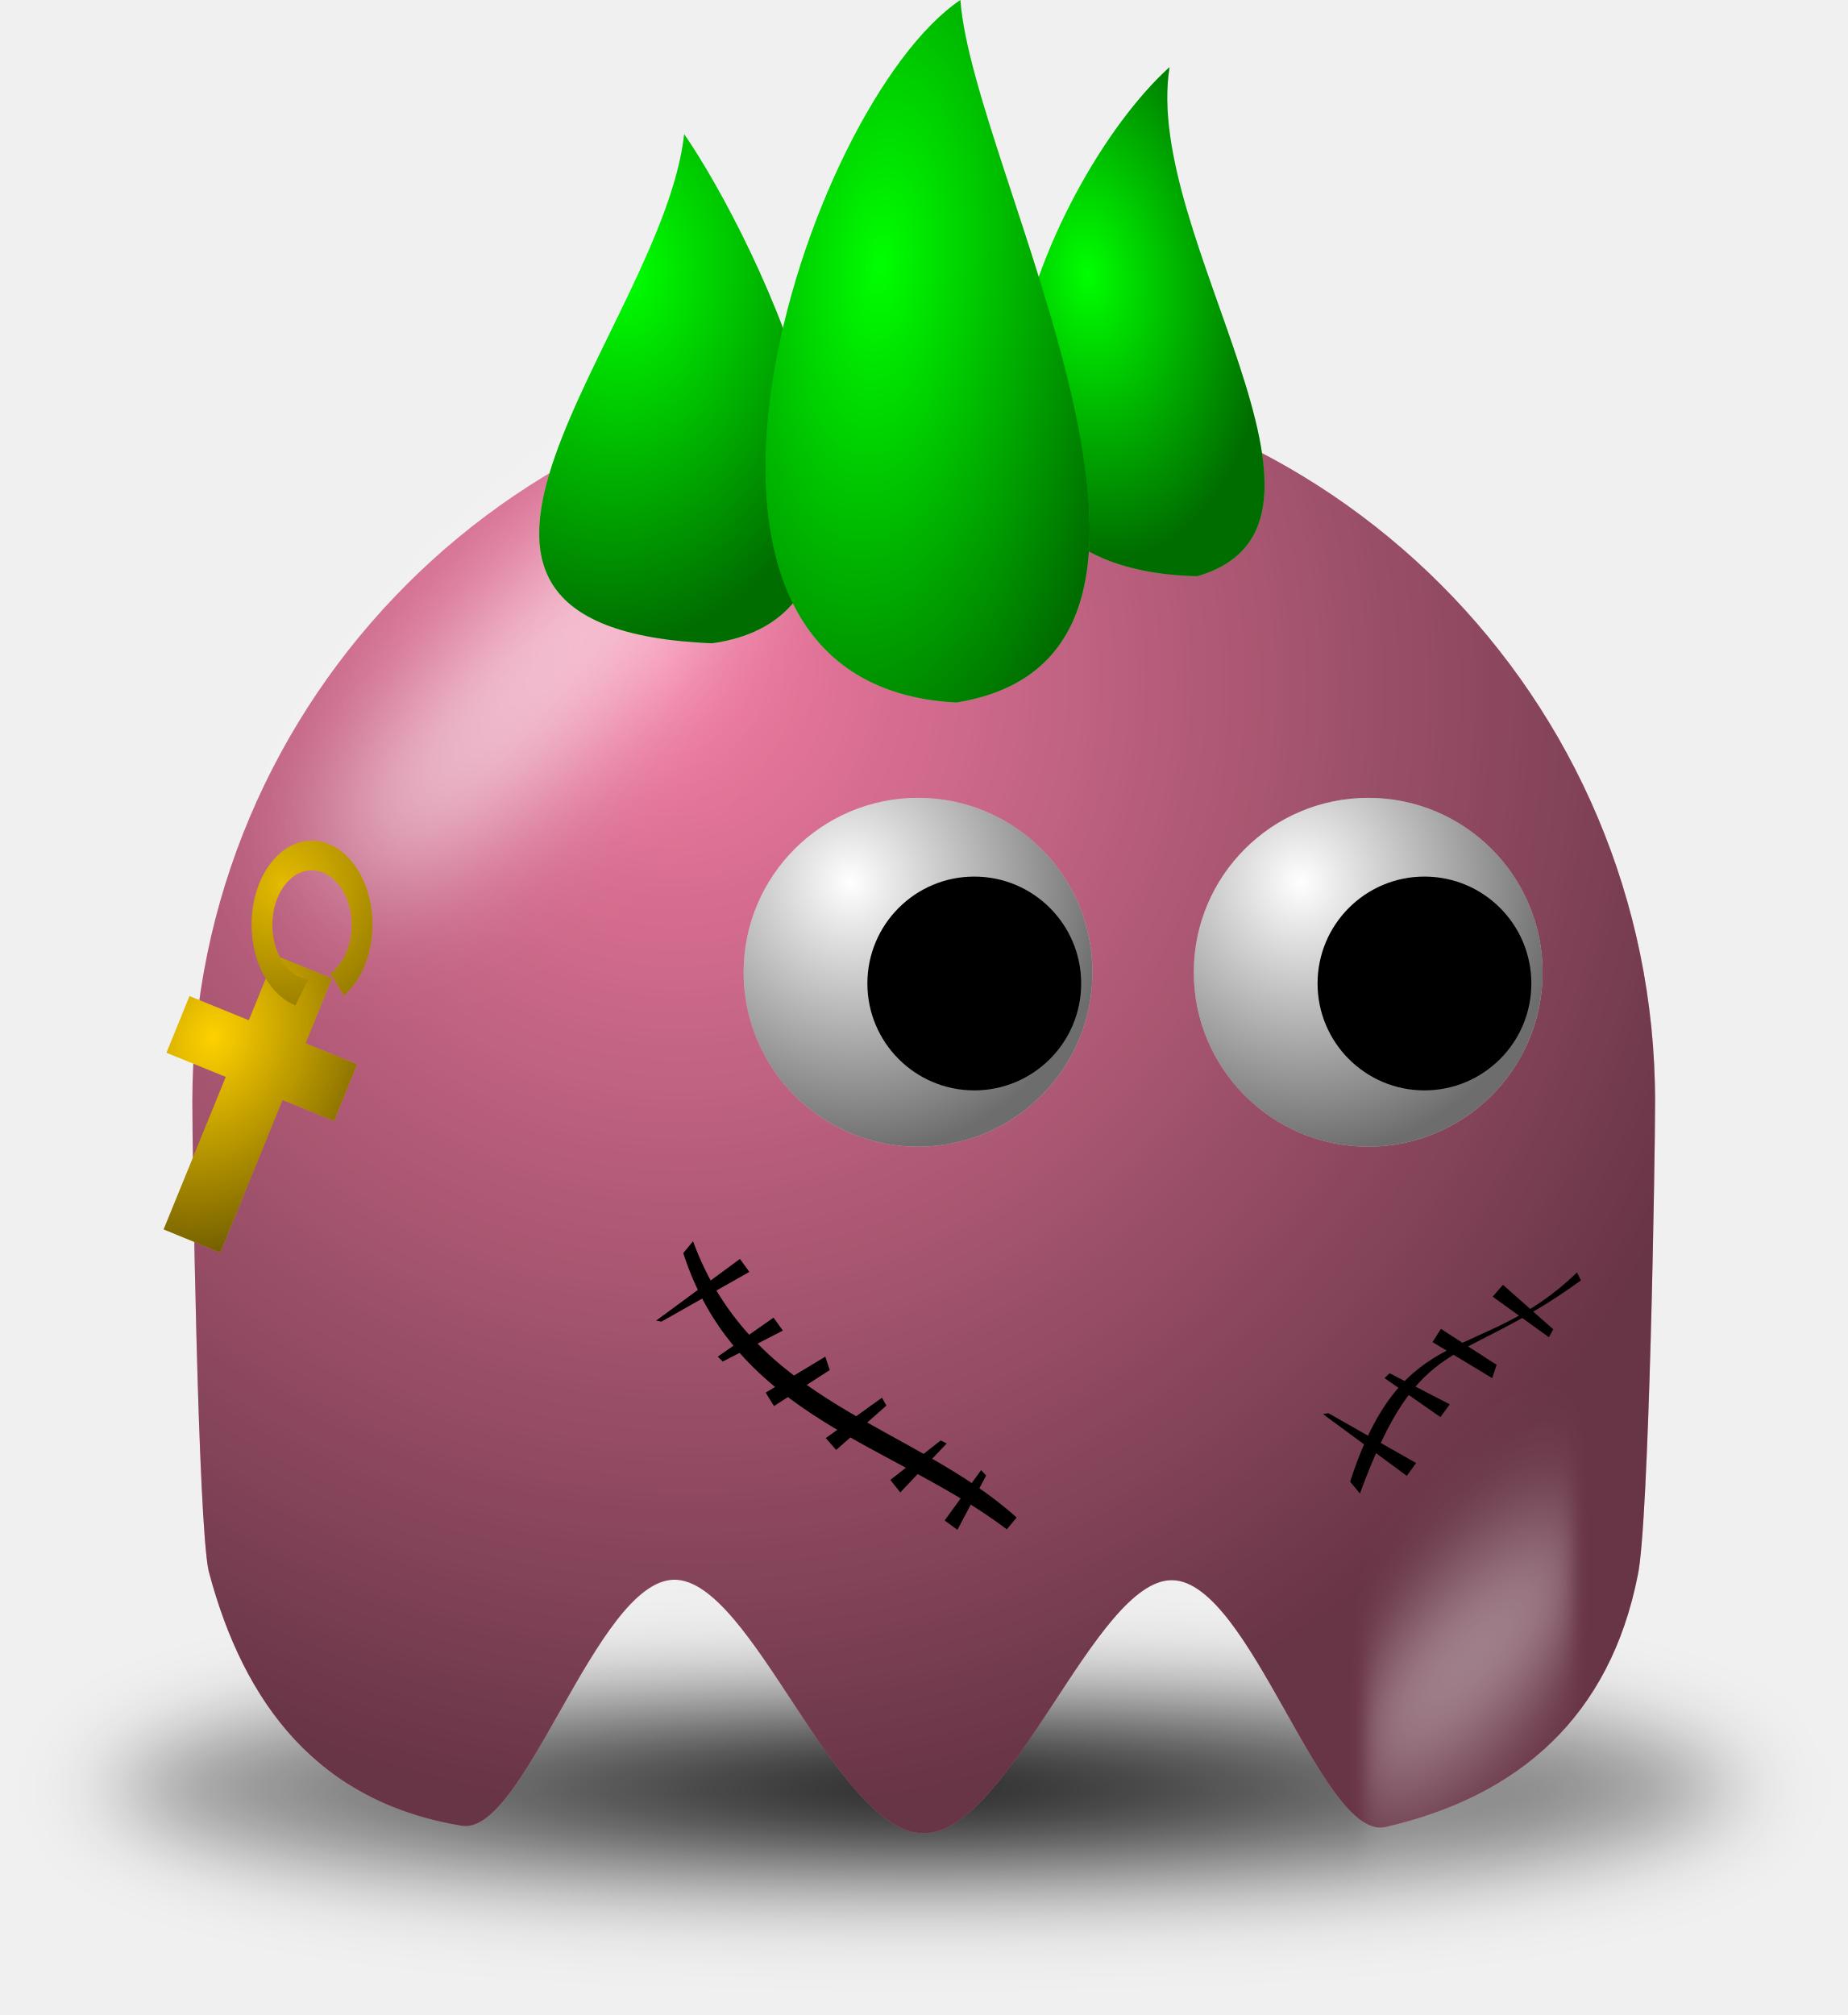
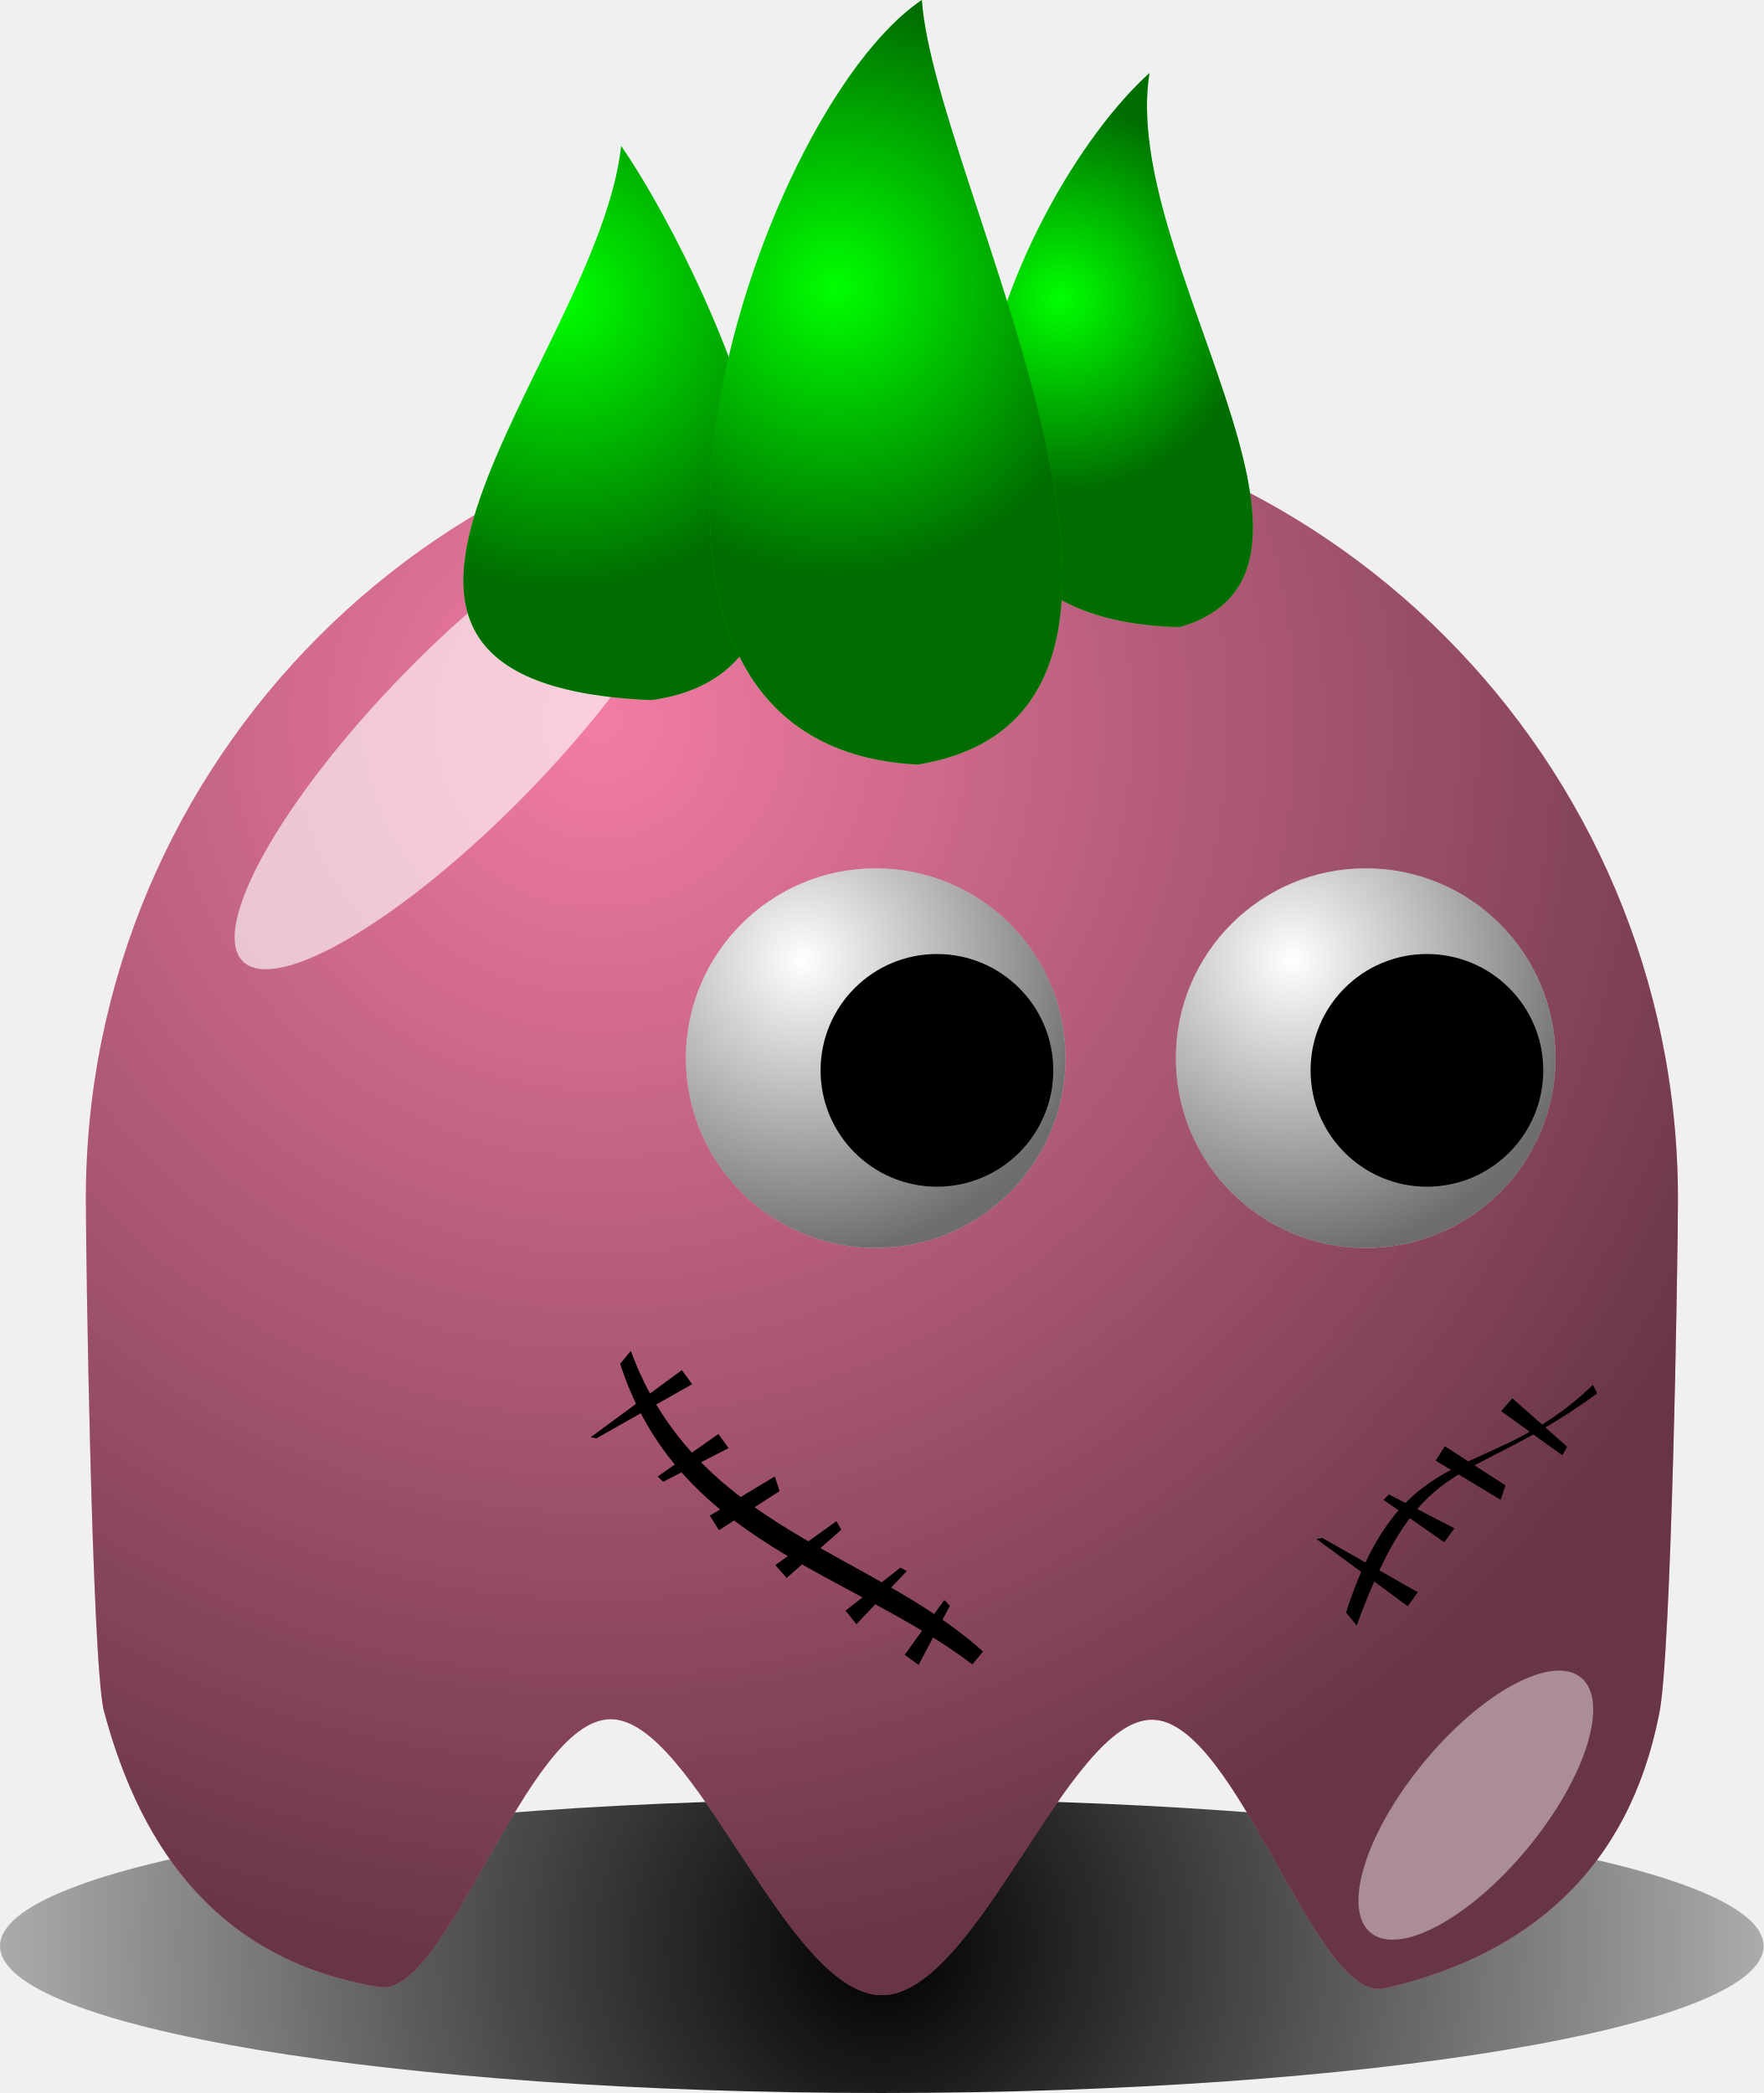
- <svg xmlns="http://www.w3.org/2000/svg" xmlns:xlink="http://www.w3.org/1999/xlink" id="svg2" viewBox="0 0 117.028 127.645" version="1.0" width="117.028" height="127.645">
-   <defs id="defs4">
-     <linearGradient id="linearGradient2315">
-       <stop id="stop2317" style="stop-color:#000000;stop-opacity:0" offset="0" />
-       <stop id="stop2319" style="stop-color:#000000;stop-opacity:.572" offset="1" />
-     </linearGradient>
-     <filter id="filter3730" height="1.682" width="1.696" y="-0.341" x="-0.348">
-       <feGaussianBlur id="feGaussianBlur3732" stdDeviation="5.465" />
-     </filter>
-     <filter id="filter4065" height="1.738" width="2.811" y="-0.369" x="-0.906">
-       <feGaussianBlur id="feGaussianBlur4067" stdDeviation="4.151" />
-     </filter>
-     <filter id="filter4112" height="1.68" width="1.14" y="-0.34" x="-0.07">
-       <feGaussianBlur id="feGaussianBlur4114" stdDeviation="3.968" />
-     </filter>
-     <radialGradient id="radialGradient3423" gradientUnits="userSpaceOnUse" cy="506.35" cx="210.89" gradientTransform="matrix(1.4028,1.6439e-6,-1.4521e-7,0.20588,-89.845,403.11)" r="68">
-       <stop id="stop4074" style="stop-color:#000000" offset="0" />
-       <stop id="stop4076" style="stop-color:#000000;stop-opacity:0" offset="1" />
+ <svg xmlns="http://www.w3.org/2000/svg" version="1.1" width="102.653" height="121.827" viewBox="0,0,102.653,121.827">
+   <defs>
+     <radialGradient cx="239.994" cy="229.448" r="72.001" gradientUnits="userSpaceOnUse" id="color-1">
+       <stop offset="0" stop-color="#000000" />
+       <stop offset="1" stop-color="#000000" stop-opacity="0" />
    </radialGradient>
-     <radialGradient id="radialGradient3425" xlink:href="#linearGradient2315" gradientUnits="userSpaceOnUse" cy="497.96" cx="216.99" gradientTransform="matrix(0.51027,1.0072,-0.96511,0.48897,668.06,-42.066)" r="65" />
-     <radialGradient id="radialGradient3427" xlink:href="#linearGradient2315" gradientUnits="userSpaceOnUse" cy="409.86" cx="233.5" gradientTransform="matrix(0.3871,1.5161,-1.4234,0.36342,726.51,-93.107)" r="15.5" />
-     <radialGradient id="radialGradient3447" xlink:href="#linearGradient2315" gradientUnits="userSpaceOnUse" cy="374.97" cx="223.57" gradientTransform="matrix(1.0038,-0.11344,0.18244,1.6144,32.155,-184.64)" r="11.165" />
-     <radialGradient id="radialGradient3449" xlink:href="#linearGradient2315" gradientUnits="userSpaceOnUse" cy="376.92" cx="190.21" gradientTransform="matrix(1.3237,0.1867,-0.26257,1.8617,143.15,-341.84)" r="12.59" />
-     <radialGradient id="radialGradient3451" xlink:href="#linearGradient2315" gradientUnits="userSpaceOnUse" cy="385.96" cx="78.421" gradientTransform="matrix(1.6276,0.13563,-0.29227,3.5072,297.01,-969.56)" r="10.265" />
-     <radialGradient id="radialGradient2855" xlink:href="#linearGradient2315" gradientUnits="userSpaceOnUse" cy="422.71" cx="40.561" gradientTransform="matrix(3.4831,-0.13912,0.14637,3.6647,-162.58,-1121.2)" r="3.828" />
-     <radialGradient id="radialGradient2857" xlink:href="#linearGradient2315" gradientUnits="userSpaceOnUse" cy="442.69" cx="145.84" gradientTransform="matrix(1.3052,0.49355,-0.61438,1.6247,351.2,-347.56)" r="8.596" />
-     <radialGradient xlink:href="#linearGradient2315" id="radialGradient1706" gradientUnits="userSpaceOnUse" gradientTransform="matrix(0.3871,1.5161,-1.4234,0.36342,726.51,-93.107)" cx="233.5" cy="409.86" r="15.5" />
+     <radialGradient cx="223.609" cy="158.171" r="73.39" gradientUnits="userSpaceOnUse" id="color-2">
+       <stop offset="0" stop-color="#000000" stop-opacity="0" />
+       <stop offset="1" stop-color="#000000" stop-opacity="0.572" />
+     </radialGradient>
+     <radialGradient cx="263.89" cy="172.06" r="17.29" gradientUnits="userSpaceOnUse" id="color-3">
+       <stop offset="0" stop-color="#000000" stop-opacity="0" />
+       <stop offset="1" stop-color="#000000" stop-opacity="0.572" />
+     </radialGradient>
+     <radialGradient cx="235.37" cy="172.06" r="17.29" gradientUnits="userSpaceOnUse" id="color-4">
+       <stop offset="0" stop-color="#000000" stop-opacity="0" />
+       <stop offset="1" stop-color="#000000" stop-opacity="0.572" />
+     </radialGradient>
+     <radialGradient cx="221.374" cy="133.582" r="16.83" gradientUnits="userSpaceOnUse" id="color-5">
+       <stop offset="0" stop-color="#000000" stop-opacity="0" />
+       <stop offset="1" stop-color="#000000" stop-opacity="0.572" />
+     </radialGradient>
+     <radialGradient cx="250.395" cy="133.547" r="11.279" gradientUnits="userSpaceOnUse" id="color-6">
+       <stop offset="0" stop-color="#000000" stop-opacity="0" />
+       <stop offset="1" stop-color="#000000" stop-opacity="0.572" />
+     </radialGradient>
+     <radialGradient cx="237.255" cy="132.912" r="16.765" gradientUnits="userSpaceOnUse" id="color-7">
+       <stop offset="0" stop-color="#000000" stop-opacity="0" />
+       <stop offset="1" stop-color="#000000" stop-opacity="0.572" />
+     </radialGradient>
  </defs>
-   <g id="layer1" transform="translate(-238.9016,-13.91)">
-     <g id="g2859" transform="translate(-17.173,-364.07)">
-       <path id="path3397" style="fill:url(#radialGradient3423);filter:url(#filter4112)" transform="matrix(0.7548,0,0,0.61103,159.1,181.24)" d="m 274,507.36 c 0,7.73 -30.46,14 -68,14 -37.54,0 -68,-6.27 -68,-14 0,-7.73 30.46,-14 68,-14 37.54,0 68,6.27 68,14 z" />
-       <path id="path3399" style="fill:#f37ca4" d="m 360.93,447.77 c 0,3.45 -0.38,26.78 -1.1,30.01 -1.76,8.89 -7.47,14 -16.04,15.95 -3.99,0.74 -8.52,-15.56 -13.44,-15.65 -4.92,-0.09 -10.23,16.03 -15.76,16.03 -5.55,0 -10.88,-16.13 -15.82,-16.06 -4.94,0.08 -9.49,16.35 -13.48,15.58 -9.04,-1.5 -13.77,-7.68 -16,-16.14 -0.68,-3.15 -1.03,-26.37 -1.03,-29.72 0,-25.58 20.76,-46.34 46.33,-46.34 25.58,0 46.34,20.76 46.34,46.34 z" />
-       <path id="path3401" style="fill:url(#radialGradient3425)" d="m 360.93,447.77 c 0,3.45 -0.38,26.78 -1.1,30.01 -1.76,8.89 -7.47,14 -16.04,15.95 -3.99,0.74 -8.52,-15.56 -13.44,-15.65 -4.92,-0.09 -10.23,16.03 -15.76,16.03 -5.55,0 -10.88,-16.13 -15.82,-16.06 -4.94,0.08 -9.49,16.35 -13.48,15.58 -9.04,-1.5 -13.77,-7.68 -16,-16.14 -0.68,-3.15 -1.03,-26.37 -1.03,-29.72 0,-25.58 20.76,-46.34 46.33,-46.34 25.58,0 46.34,20.76 46.34,46.34 z" />
-       <g id="g3403" transform="matrix(0.71287,0,0,0.71287,169.17,136.7)">
-         <circle id="path3405" style="fill:#ffffff" transform="translate(4,7)" cx="239.5" cy="417.862" r="15.5" />
-         <circle id="path3407" style="fill:url(#radialGradient1706)" transform="translate(4,7)" cx="239.5" cy="417.862" r="15.5" />
-         <circle id="path3409" style="fill:#000000" transform="matrix(0.6129,0,0,0.6129,101.71,169.75)" cx="239.5" cy="417.862" r="15.5" />
+   <g transform="translate(-188.6736,-116.1773)">
+     <g data-paper-data="{&quot;isPaintingLayer&quot;:true}" stroke="none" stroke-width="1" stroke-linecap="butt" stroke-linejoin="miter" stroke-miterlimit="10" stroke-dasharray="" stroke-dashoffset="0" style="mix-blend-mode: normal">
+       <path d="M291.326,229.45c0,4.723 -22.991,8.554 -51.326,8.554c-28.335,0 -51.326,-3.831 -51.326,-8.554c0,-4.723 22.991,-8.554 51.326,-8.554c28.335,0 51.326,3.831 51.326,8.554z" fill="url(#color-1)" fill-rule="nonzero" />
+       <path d="M286.341,185.967c0,3.45 -0.38,26.78 -1.1,30.01c-1.76,8.89 -7.47,14 -16.04,15.95c-3.99,0.74 -8.52,-15.56 -13.44,-15.65c-4.92,-0.09 -10.23,16.03 -15.76,16.03c-5.55,0 -10.88,-16.13 -15.82,-16.06c-4.94,0.08 -9.49,16.35 -13.48,15.58c-9.04,-1.5 -13.77,-7.68 -16,-16.14c-0.68,-3.15 -1.03,-26.37 -1.03,-29.72c0,-25.58 20.76,-46.34 46.33,-46.34c25.58,0 46.34,20.76 46.34,46.34z" fill="#f37ca4" fill-rule="nonzero" />
+       <path d="M286.341,185.967c0,3.45 -0.38,26.78 -1.1,30.01c-1.76,8.89 -7.47,14 -16.04,15.95c-3.99,0.74 -8.52,-15.56 -13.44,-15.65c-4.92,-0.09 -10.23,16.03 -15.76,16.03c-5.55,0 -10.88,-16.13 -15.82,-16.06c-4.94,0.08 -9.49,16.35 -13.48,15.58c-9.04,-1.5 -13.77,-7.68 -16,-16.14c-0.68,-3.15 -1.03,-26.37 -1.03,-29.72c0,-25.58 20.76,-46.34 46.33,-46.34c25.58,0 46.34,20.76 46.34,46.34z" fill="url(#color-2)" fill-rule="nonzero" />
+       <g fill-rule="nonzero">
+         <path d="M257.116,177.769c0,-6.102 4.947,-11.049 11.049,-11.049c6.102,0 11.049,4.947 11.049,11.049c0,6.102 -4.947,11.049 -11.049,11.049c-6.102,0 -11.049,-4.947 -11.049,-11.049z" fill="#ffffff" />
+         <path d="M257.116,177.769c0,-6.102 4.947,-11.049 11.049,-11.049c6.102,0 11.049,4.947 11.049,11.049c0,6.102 -4.947,11.049 -11.049,11.049c-6.102,0 -11.049,-4.947 -11.049,-11.049z" fill="url(#color-3)" />
+         <path d="M264.957,178.479c0,-3.74 3.032,-6.772 6.772,-6.772c3.74,0 6.772,3.032 6.772,6.772c0,3.74 -3.032,6.772 -6.772,6.772c-3.74,0 -6.772,-3.032 -6.772,-6.772z" fill="#000000" />
      </g>
-       <g id="g3411" transform="matrix(0.71287,0,0,0.71287,140.65,136.7)">
-         <circle id="path3413" style="fill:#ffffff" transform="translate(4,7)" cx="239.5" cy="417.862" r="15.5" />
-         <circle id="path3415" style="fill:url(#radialGradient3427)" transform="translate(4,7)" cx="239.5" cy="417.862" r="15.5" />
-         <circle id="path3417" style="fill:#000000" transform="matrix(0.6129,0,0,0.6129,101.71,169.75)" cx="239.5" cy="417.862" r="15.5" />
+       <g fill-rule="nonzero">
+         <path d="M228.596,177.769c0,-6.102 4.947,-11.049 11.049,-11.049c6.102,0 11.049,4.947 11.049,11.049c0,6.102 -4.947,11.049 -11.049,11.049c-6.102,0 -11.049,-4.947 -11.049,-11.049z" fill="#ffffff" />
+         <path d="M228.596,177.769c0,-6.102 4.947,-11.049 11.049,-11.049c6.102,0 11.049,4.947 11.049,11.049c0,6.102 -4.947,11.049 -11.049,11.049c-6.102,0 -11.049,-4.947 -11.049,-11.049z" fill="url(#color-4)" />
+         <path d="M236.437,178.479c0,-3.74 3.032,-6.772 6.772,-6.772c3.74,0 6.772,3.032 6.772,6.772c0,3.74 -3.032,6.772 -6.772,6.772c-3.74,0 -6.772,-3.032 -6.772,-6.772z" fill="#000000" />
      </g>
-       <path id="path3419" style="fill:#ffffff;fill-opacity:0.627;filter:url(#filter3730)" transform="matrix(0.71287,0,0,0.71287,165.6,129.57)" d="m 180.01,413.25 c -10.03,10.27 -20.41,16.42 -23.17,13.72 -2.77,-2.7 3.13,-13.23 13.15,-23.5 10.03,-10.27 20.41,-16.41 23.17,-13.71 2.77,2.7 -3.13,13.22 -13.15,23.49 z" />
-       <path id="path3421" style="fill:#ffffff;fill-opacity:0.434;filter:url(#filter4065)" transform="matrix(0.5498,0.45375,-0.45375,0.5498,435.86,90.742)" d="m 262,501.86 c 0,7.45 -2.46,13.5 -5.5,13.5 -3.04,0 -5.5,-6.05 -5.5,-13.5 0,-7.45 2.46,-13.5 5.5,-13.5 3.04,0 5.5,6.05 5.5,13.5 z" />
-       <path id="path3437" style="fill:#00ff00;fill-rule:evenodd" d="m 330.17,382.23 c -8.11,7.33 -18.28,31.79 1.75,32.25 11.25,-3.25 -3.5,-21.5 -1.75,-32.25 z" />
-       <path id="path3439" style="fill:#00ff00;fill-rule:evenodd" d="m 299.42,386.48 c -1.36,12.33 -21.03,31.29 1.75,32.25 14.5,-2 2.75,-25.75 -1.75,-32.25 z" />
-       <path id="path3443" style="fill:url(#radialGradient3449);fill-rule:evenodd" d="m 299.42,386.48 c -1.36,12.33 -21.03,31.29 1.75,32.25 14.5,-2 2.75,-25.75 -1.75,-32.25 z" />
-       <path id="path3441" style="fill:url(#radialGradient3447);fill-rule:evenodd" d="m 330.17,382.23 c -8.11,7.33 -18.28,31.79 1.75,32.25 11.25,-3.25 -3.5,-21.5 -1.75,-32.25 z" />
-       <path id="path3435" style="fill:#00ff00;fill-rule:evenodd" d="m 316.92,377.98 c -9.87,6.63 -21.85,43.41 -0.25,44.5 18.45,-3 0.99,-33.75 0.25,-44.5 z" />
-       <path id="path3445" style="fill:url(#radialGradient3451);fill-rule:evenodd" d="m 316.92,377.98 c -9.87,6.63 -21.85,43.41 -0.25,44.5 18.45,-3 0.99,-33.75 0.25,-44.5 z" />
-       <path id="rect3453" style="fill:#ffd100" d="m 273.51,438.5 -1.67,4.11 -3.76,-1.53 -1.46,3.59 3.76,1.53 -3.94,9.66 3.59,1.47 3.94,-9.67 3.27,1.33 1.46,-3.59 -3.27,-1.33 1.67,-4.11 z" />
-       <path id="path3458" style="fill:url(#radialGradient2857)" d="m 273.51,438.5 -1.67,4.11 -3.76,-1.53 -1.46,3.59 3.76,1.53 -3.94,9.66 3.59,1.47 3.94,-9.67 3.27,1.33 1.46,-3.59 -3.27,-1.33 1.67,-4.11 z" />
-       <path id="path3462" style="fill:#000000;fill-rule:evenodd" d="m 299.98,456.61 -0.62,0.75 c 3.37,10.44 13.35,12.08 20.5,17.5 l 0.62,-0.75 c -6.57,-5.92 -16.69,-7.13 -20.5,-17.5 z" />
-       <path id="path3468" style="fill:#000000;fill-rule:evenodd" d="m 302.95,457.73 -5.31,3.91 0.34,0.06 5.57,-3.15 z" />
-       <path id="path3470" style="fill:#000000;fill-rule:evenodd" d="m 305.08,461.45 -3.53,2.47 0.31,0.31 3.81,-1.96 z" />
-       <path id="path3472" style="fill:#000000;fill-rule:evenodd" d="m 308.36,463.92 -3.78,2.28 0.53,0.85 3.53,-2.28 z" />
-       <path id="path3474" style="fill:#000000;fill-rule:evenodd" d="m 311.95,466.52 -3.56,2.56 0.66,0.75 3.18,-2.81 z" />
-       <path id="path3476" style="fill:#000000;fill-rule:evenodd" d="m 315.67,469.23 -3.19,2.5 0.63,0.79 2.94,-3.1 z" />
-       <path id="path3478" style="fill:#000000;fill-rule:evenodd" d="m 318.23,471.11 -2.31,3.19 0.81,0.59 1.82,-3.44 z" />
-       <path id="path3504" style="fill:#000000;fill-rule:evenodd" d="m 342.23,472.59 -0.62,-0.75 c 3.37,-10.44 8.23,-7.33 14.37,-13.25 l 0.25,0.5 c -7.82,5.68 -10.19,3.13 -14,13.5 z" />
-       <path id="path3506" style="fill:#000000;fill-rule:evenodd" d="m 345.2,471.47 -5.31,-3.91 0.34,-0.06 5.56,3.16 z" />
-       <path id="path3508" style="fill:#000000;fill-rule:evenodd" d="m 347.33,467.75 -3.54,-2.47 0.32,-0.31 3.81,1.97 z" />
-       <path id="path3510" style="fill:#000000;fill-rule:evenodd" d="m 350.61,465.28 -3.78,-2.28 0.53,-0.84 3.53,2.28 z" />
-       <path id="path3512" style="fill:#000000;fill-rule:evenodd" d="m 354.2,462.69 -3.56,-2.57 0.65,-0.75 3.19,2.82 z" />
-       <path id="path2810" d="m 42.406,419.5 c -2.11,0 -3.812,2.38 -3.812,5.31 0,2.43 1.181,4.49 2.781,5.13 l 0.813,-1.66 c -1.283,-0.16 -2.282,-1.62 -2.282,-3.44 0,-1.91 1.111,-3.46 2.5,-3.46 1.39,0 2.532,1.55 2.532,3.46 -0.001,1.33 -0.546,2.48 -1.344,3.07 l 0.844,1.4 c 1.088,-0.94 1.812,-2.59 1.812,-4.5 0,-2.93 -1.734,-5.31 -3.844,-5.31 z" style="fill:#e4bb00" transform="translate(233.42,11.735)" />
-       <path id="path2853" style="fill:url(#radialGradient2855)" d="m 42.406,419.5 c -2.11,0 -3.812,2.38 -3.812,5.31 0,2.43 1.181,4.49 2.781,5.13 l 0.813,-1.66 c -1.283,-0.16 -2.282,-1.62 -2.282,-3.44 0,-1.91 1.111,-3.46 2.5,-3.46 1.39,0 2.532,1.55 2.532,3.46 -0.001,1.33 -0.546,2.48 -1.344,3.07 l 0.844,1.4 c 1.088,-0.94 1.812,-2.59 1.812,-4.5 0,-2.93 -1.734,-5.31 -3.844,-5.31 z" transform="translate(233.42,11.735)" />
+       <path d="M219.335,162.361c-7.15,7.321 -14.55,11.705 -16.517,9.781c-1.975,-1.925 2.231,-9.431 9.374,-16.752c7.15,-7.321 14.55,-11.698 16.517,-9.773c1.975,1.925 -2.231,9.424 -9.374,16.745z" fill-opacity="0.627" fill="#ffffff" fill-rule="nonzero" />
+       <path d="M277.6,223.744c-3.38,4.096 -7.478,6.306 -9.15,4.927c-1.671,-1.379 -0.279,-5.822 3.102,-9.918c3.38,-4.096 7.478,-6.306 9.15,-4.927c1.671,1.379 0.279,5.822 -3.102,9.918z" fill-opacity="0.434" fill="#ffffff" fill-rule="nonzero" />
+       <path d="M257.331,152.677c-20.03,-0.46 -9.86,-24.92 -1.75,-32.25c-1.75,10.75 13,29 1.75,32.25z" fill="#00ff00" fill-rule="evenodd" />
+       <path d="M226.581,156.927c-22.78,-0.96 -3.11,-19.92 -1.75,-32.25c4.5,6.5 16.25,30.25 1.75,32.25z" fill="#00ff00" fill-rule="evenodd" />
+       <path d="M226.581,156.927c-22.78,-0.96 -3.11,-19.92 -1.75,-32.25c4.5,6.5 16.25,30.25 1.75,32.25z" fill="url(#color-5)" fill-rule="evenodd" />
+       <path d="M257.331,152.677c-20.03,-0.46 -9.86,-24.92 -1.75,-32.25c-1.75,10.75 13,29 1.75,32.25z" fill="url(#color-6)" fill-rule="evenodd" />
+       <path d="M242.081,160.677c-21.6,-1.09 -9.62,-37.87 0.25,-44.5c0.74,10.75 18.2,41.5 -0.25,44.5z" fill="#00ff00" fill-rule="evenodd" />
+       <path d="M242.081,160.677c-21.6,-1.09 -9.62,-37.87 0.25,-44.5c0.74,10.75 18.2,41.5 -0.25,44.5z" fill="url(#color-7)" fill-rule="evenodd" />
+       <path d="M245.891,212.307l-0.62,0.75c-7.15,-5.42 -17.13,-7.06 -20.5,-17.5l0.62,-0.75c3.81,10.37 13.93,11.58 20.5,17.5z" fill="#000000" fill-rule="evenodd" />
+       <path d="M228.961,196.747l-5.57,3.15l-0.34,-0.06l5.31,-3.91z" fill="#000000" fill-rule="evenodd" />
+       <path d="M231.081,200.467l-3.81,1.96l-0.31,-0.31l3.53,-2.47z" fill="#000000" fill-rule="evenodd" />
+       <path d="M234.051,202.967l-3.53,2.28l-0.53,-0.85l3.78,-2.28z" fill="#000000" fill-rule="evenodd" />
+       <path d="M237.641,205.217l-3.18,2.81l-0.66,-0.75l3.56,-2.56z" fill="#000000" fill-rule="evenodd" />
+       <path d="M241.461,207.617l-2.94,3.1l-0.63,-0.79l3.19,-2.5z" fill="#000000" fill-rule="evenodd" />
+       <path d="M243.961,209.647l-1.82,3.44l-0.81,-0.59l2.31,-3.19z" fill="#000000" fill-rule="evenodd" />
+       <path d="M267.641,210.787l-0.62,-0.75c3.37,-10.44 8.23,-7.33 14.37,-13.25l0.25,0.5c-7.82,5.68 -10.19,3.13 -14,13.5z" fill="#000000" fill-rule="evenodd" />
+       <path d="M270.611,209.667l-5.31,-3.91l0.34,-0.06l5.56,3.16z" fill="#000000" fill-rule="evenodd" />
+       <path d="M272.741,205.947l-3.54,-2.47l0.32,-0.31l3.81,1.97z" fill="#000000" fill-rule="evenodd" />
+       <path d="M276.021,203.477l-3.78,-2.28l0.53,-0.84l3.53,2.28z" fill="#000000" fill-rule="evenodd" />
+       <path d="M279.611,200.887l-3.56,-2.57l0.65,-0.75l3.19,2.82z" fill="#000000" fill-rule="evenodd" />
    </g>
  </g>
</svg>
